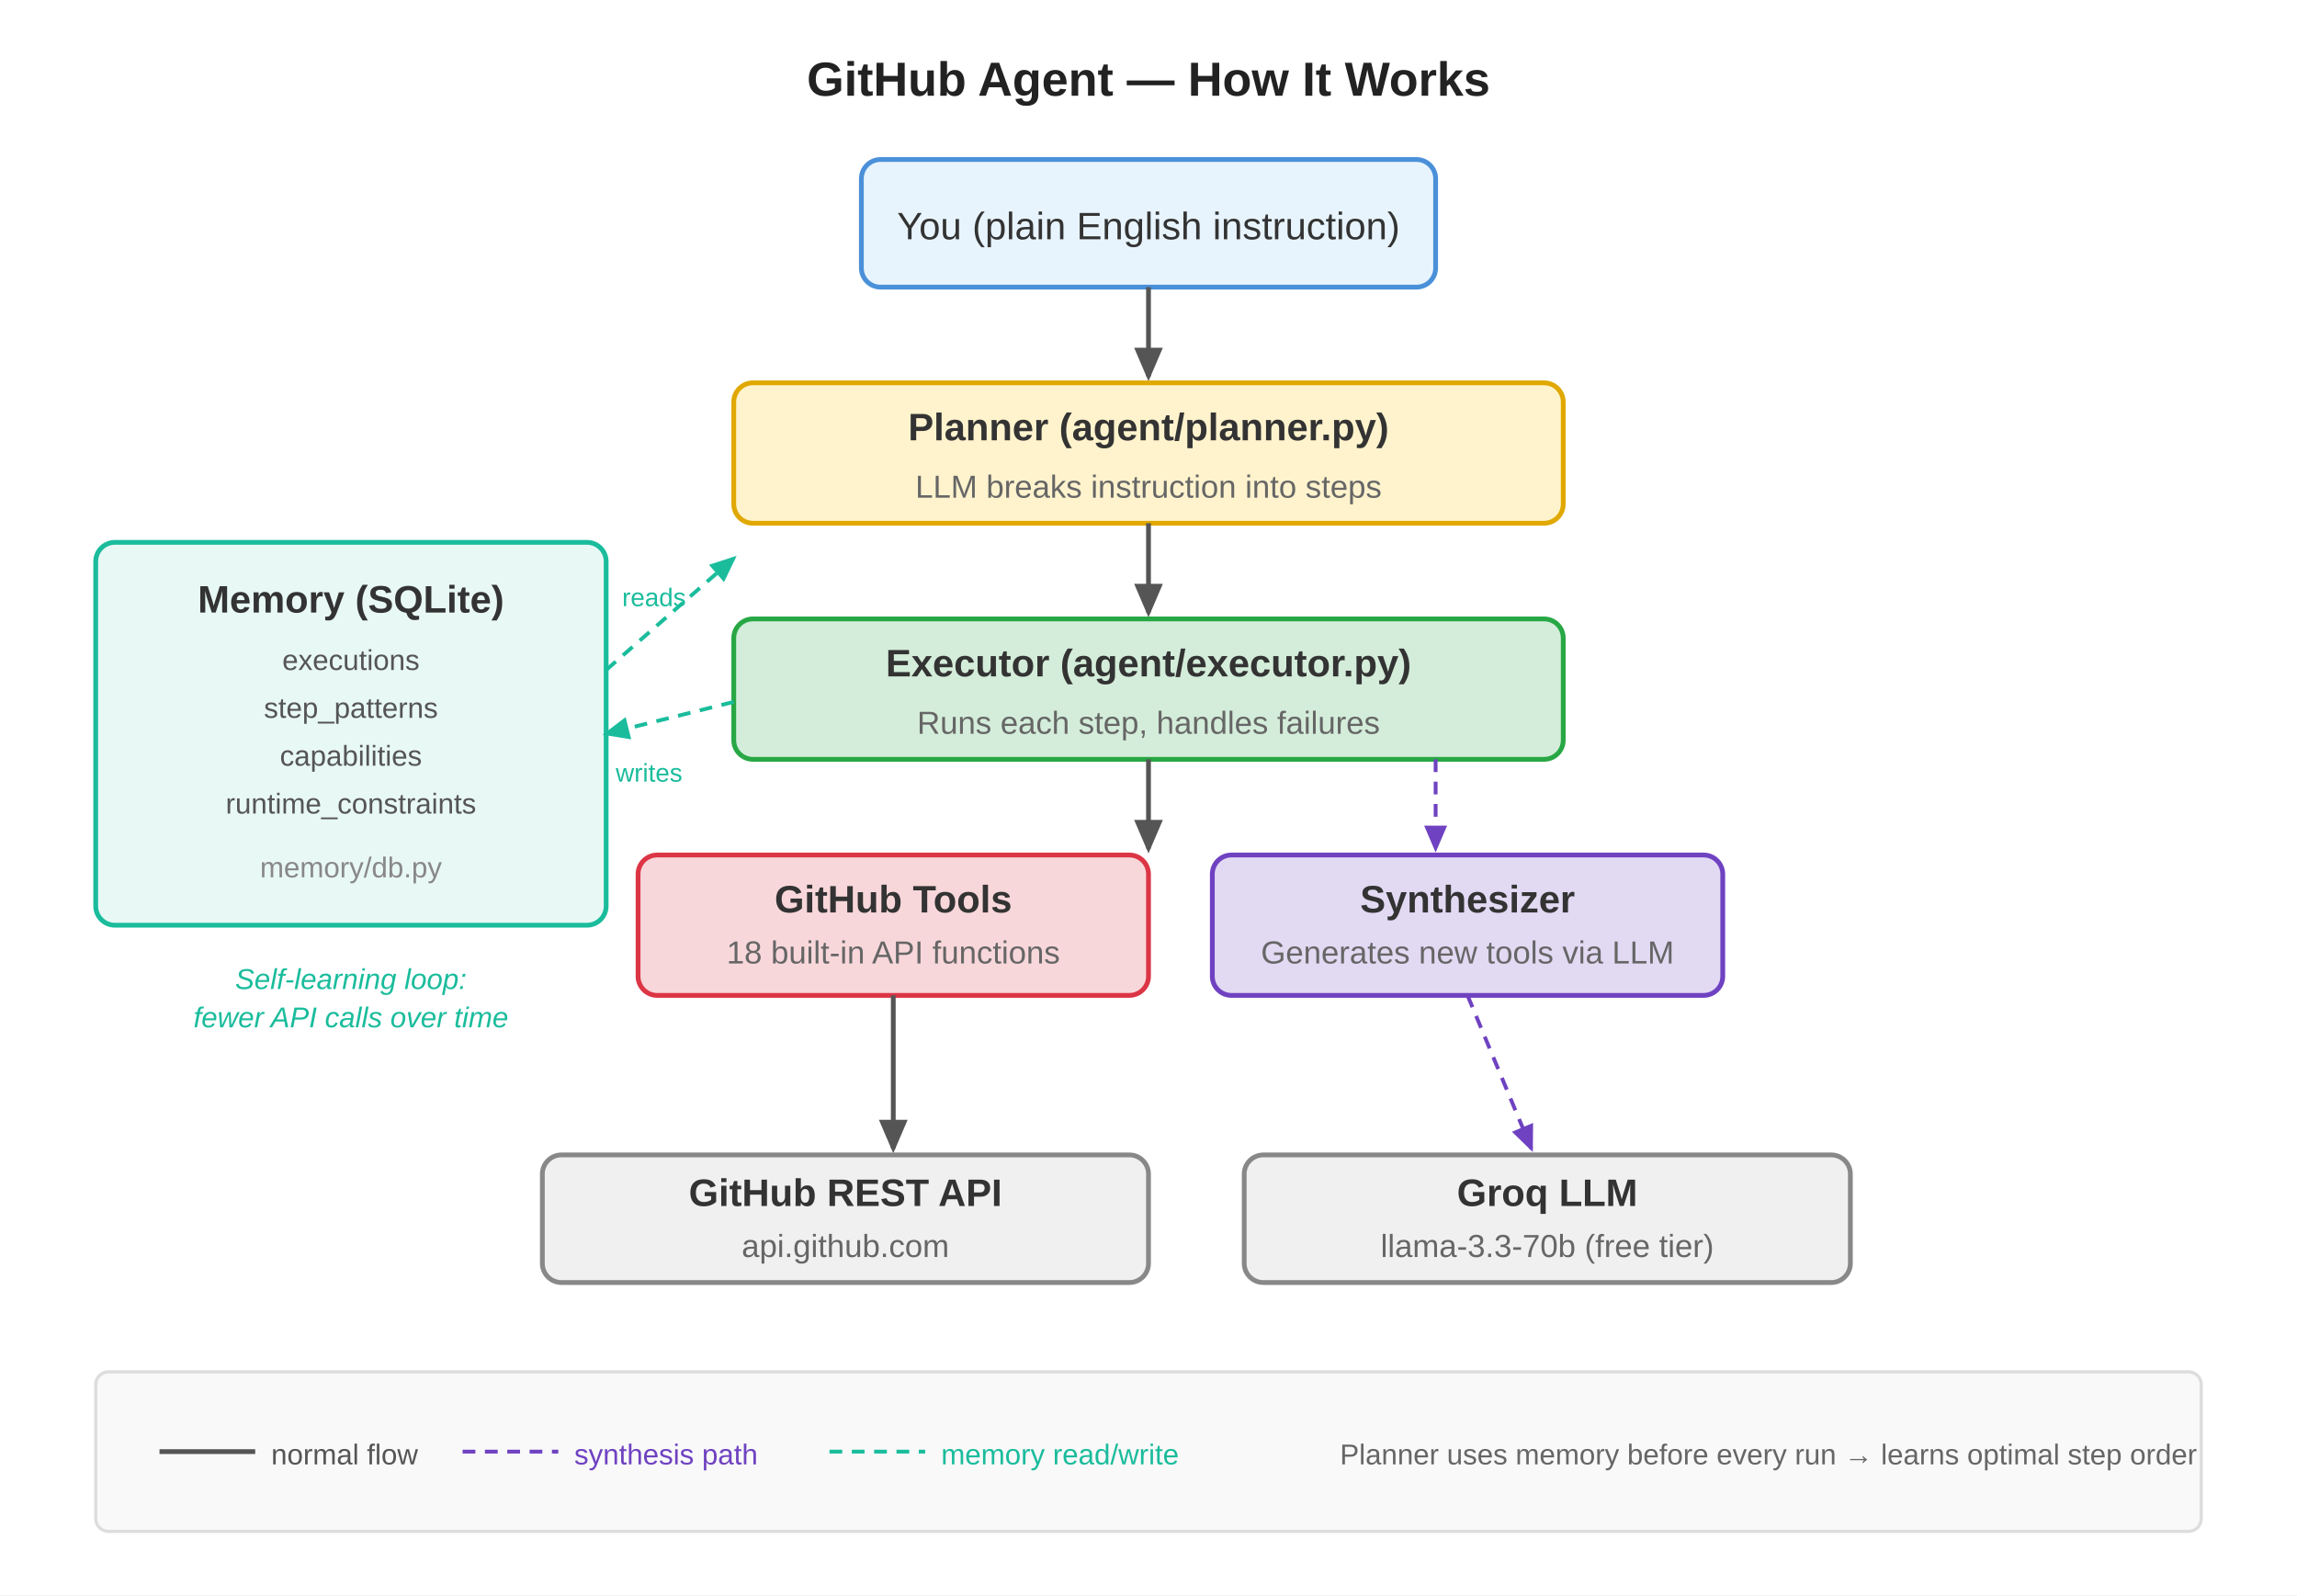
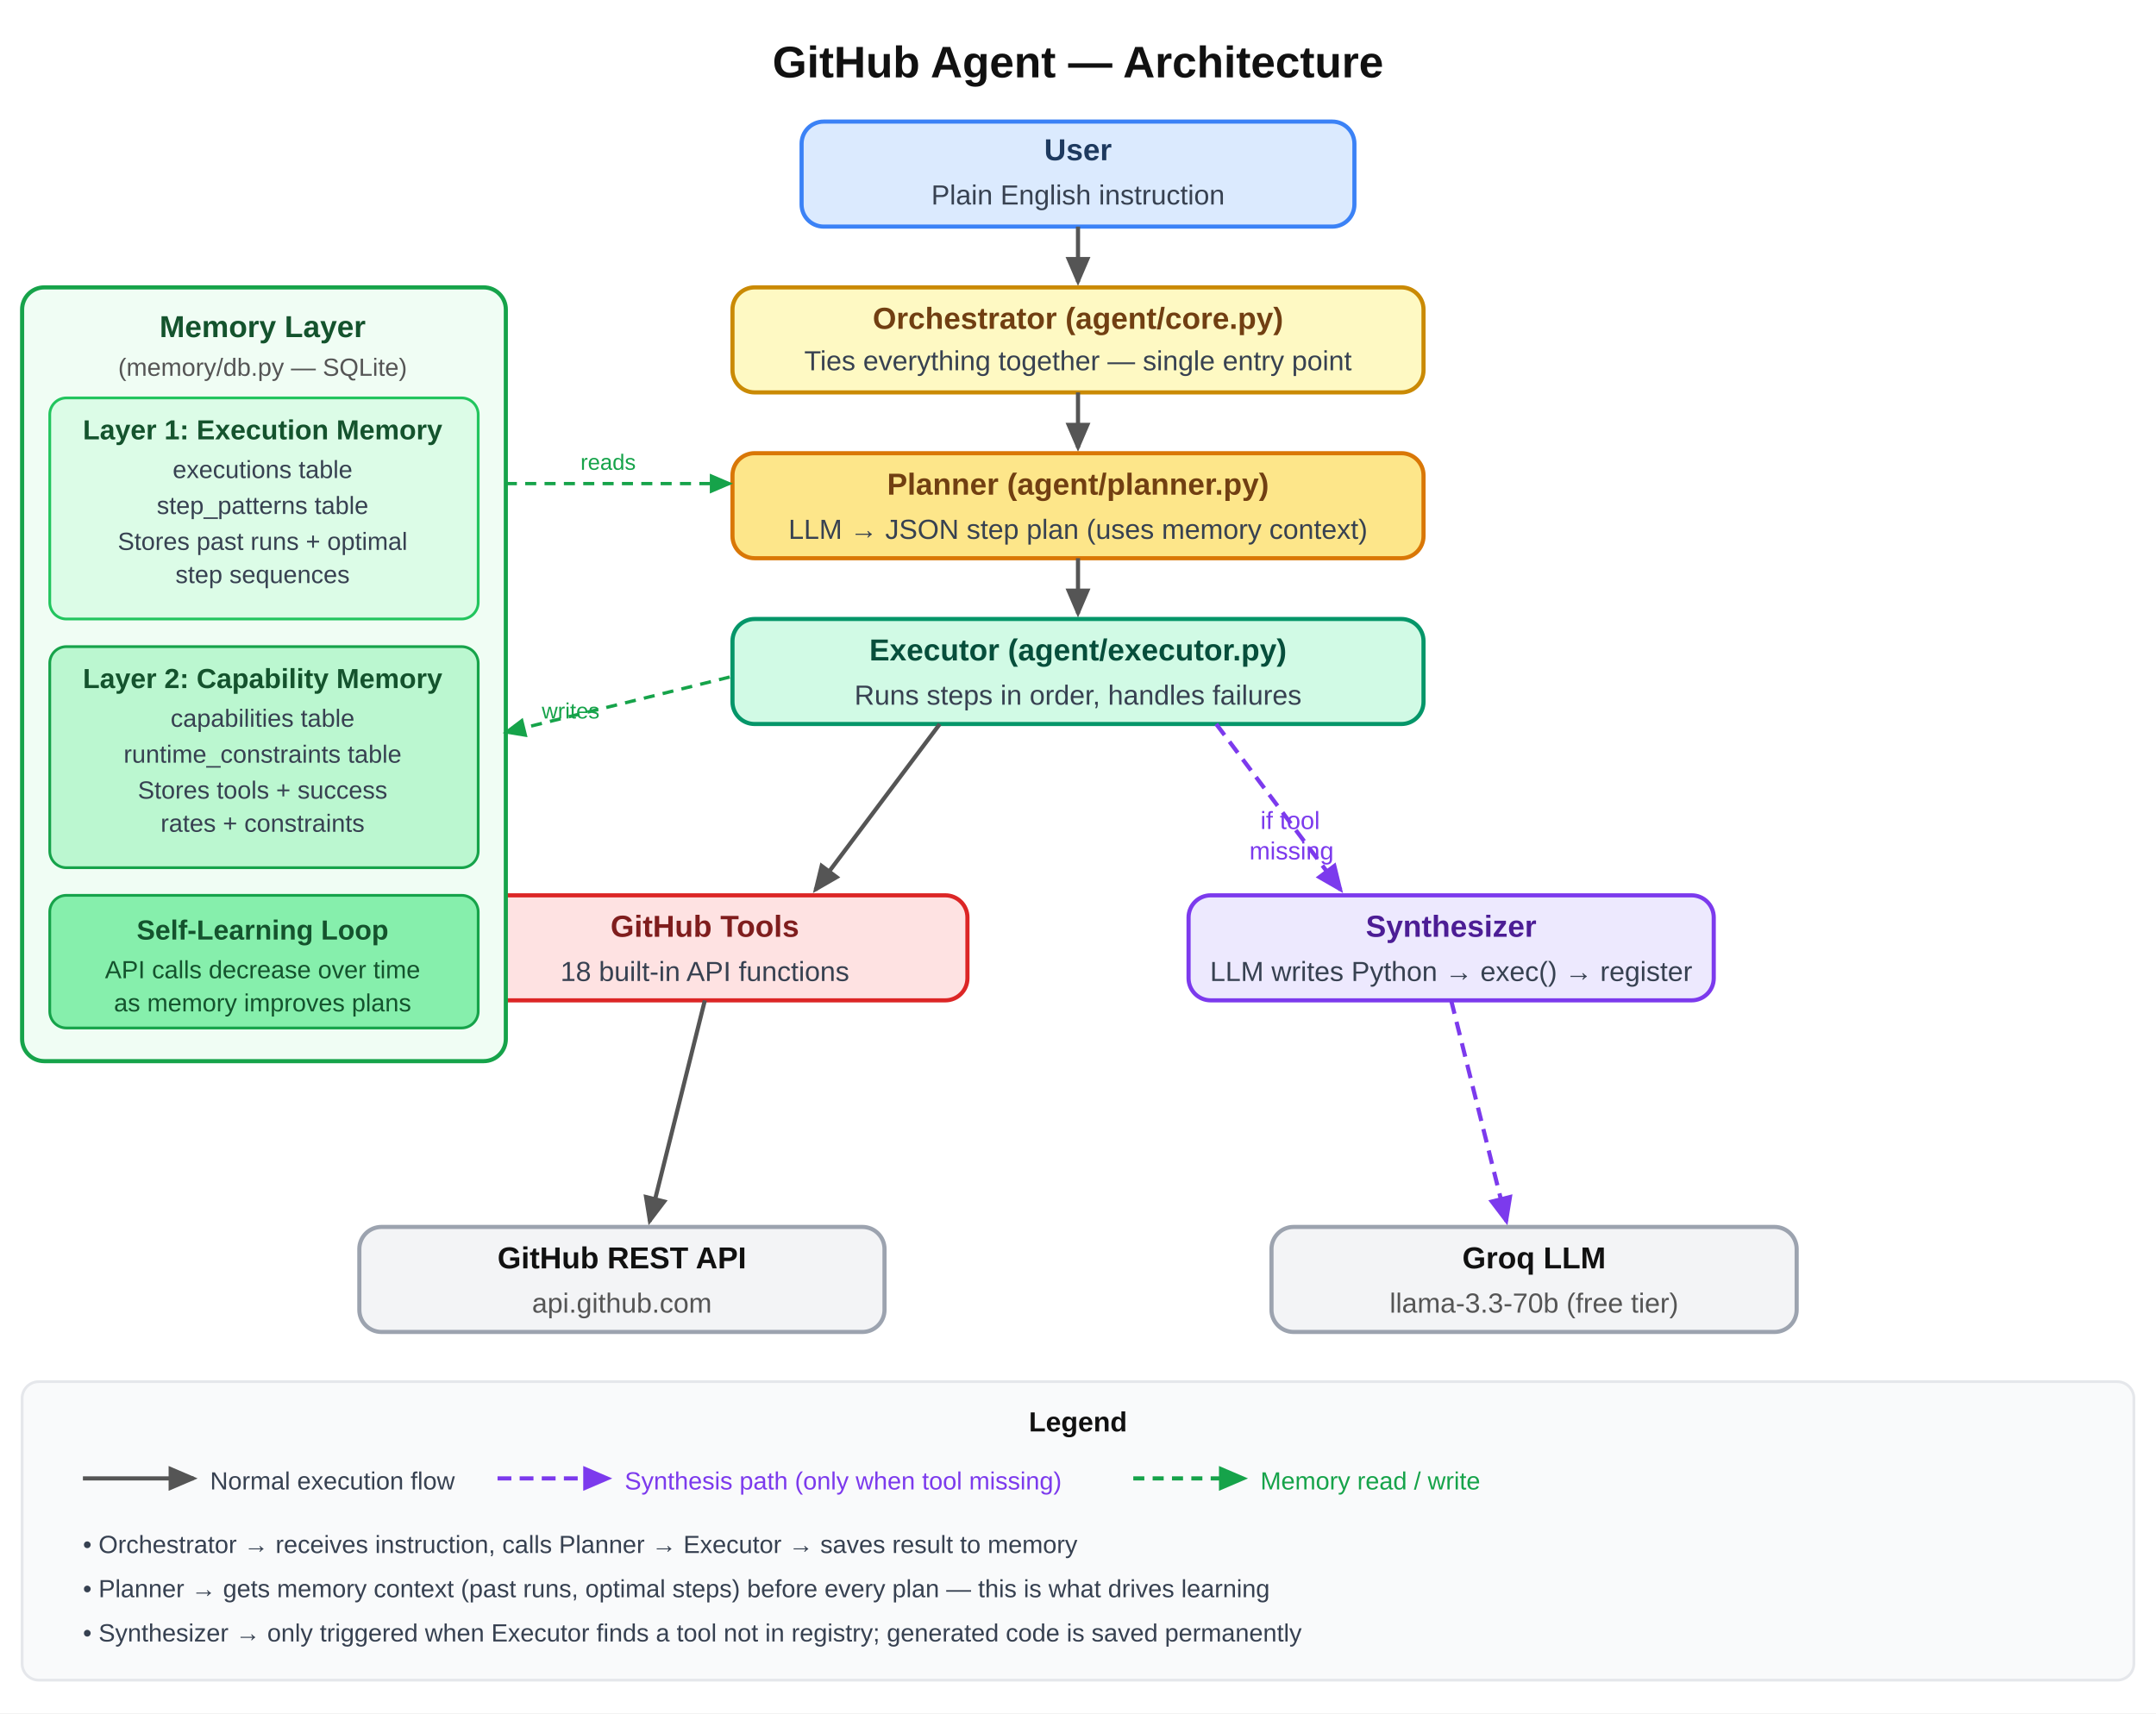
- <svg xmlns="http://www.w3.org/2000/svg" viewBox="0 0 720 500" font-family="Arial, sans-serif">
-   <rect width="720" height="500" fill="#ffffff" />
-   <text x="360" y="30" text-anchor="middle" font-size="15" font-weight="bold" fill="#222">GitHub Agent — How It Works</text>
-   <rect x="270" y="50" width="180" height="40" rx="6" fill="#e8f4fd" stroke="#4a90d9" stroke-width="1.5" />
-   <text x="360" y="75" text-anchor="middle" font-size="12" fill="#333">You (plain English instruction)</text>
-   <line x1="360" y1="90" x2="360" y2="118" stroke="#555" stroke-width="1.5" marker-end="url(#arr)" />
-   <rect x="230" y="120" width="260" height="44" rx="6" fill="#fff3cd" stroke="#e0a800" stroke-width="1.5" />
-   <text x="360" y="138" text-anchor="middle" font-size="12" font-weight="bold" fill="#333">Planner  (agent/planner.py)</text>
-   <text x="360" y="156" text-anchor="middle" font-size="10" fill="#666">LLM breaks instruction into steps</text>
-   <line x1="360" y1="164" x2="360" y2="192" stroke="#555" stroke-width="1.5" marker-end="url(#arr)" />
-   <rect x="230" y="194" width="260" height="44" rx="6" fill="#d4edda" stroke="#28a745" stroke-width="1.5" />
-   <text x="360" y="212" text-anchor="middle" font-size="12" font-weight="bold" fill="#333">Executor  (agent/executor.py)</text>
-   <text x="360" y="230" text-anchor="middle" font-size="10" fill="#666">Runs each step, handles failures</text>
-   <line x1="360" y1="238" x2="360" y2="266" stroke="#555" stroke-width="1.5" marker-end="url(#arr)" />
-   <rect x="200" y="268" width="160" height="44" rx="6" fill="#f8d7da" stroke="#dc3545" stroke-width="1.5" />
-   <text x="280" y="286" text-anchor="middle" font-size="12" font-weight="bold" fill="#333">GitHub Tools</text>
-   <text x="280" y="302" text-anchor="middle" font-size="10" fill="#666">18 built-in API functions</text>
-   <rect x="380" y="268" width="160" height="44" rx="6" fill="#e2d9f3" stroke="#6f42c1" stroke-width="1.5" />
-   <text x="460" y="286" text-anchor="middle" font-size="12" font-weight="bold" fill="#333">Synthesizer</text>
-   <text x="460" y="302" text-anchor="middle" font-size="10" fill="#666">Generates new tools via LLM</text>
-   <line x1="450" y1="238" x2="450" y2="266" stroke="#6f42c1" stroke-width="1.2" stroke-dasharray="4,3" marker-end="url(#arr-p)" />
-   <line x1="280" y1="312" x2="280" y2="360" stroke="#555" stroke-width="1.5" marker-end="url(#arr)" />
-   <rect x="170" y="362" width="190" height="40" rx="6" fill="#f0f0f0" stroke="#888" stroke-width="1.5" />
-   <text x="265" y="378" text-anchor="middle" font-size="12" font-weight="bold" fill="#333">GitHub REST API</text>
-   <text x="265" y="394" text-anchor="middle" font-size="10" fill="#666">api.github.com</text>
-   <rect x="390" y="362" width="190" height="40" rx="6" fill="#f0f0f0" stroke="#888" stroke-width="1.5" />
-   <text x="485" y="378" text-anchor="middle" font-size="12" font-weight="bold" fill="#333">Groq LLM</text>
-   <text x="485" y="394" text-anchor="middle" font-size="10" fill="#666">llama-3.3-70b (free tier)</text>
-   <line x1="460" y1="312" x2="480" y2="360" stroke="#6f42c1" stroke-width="1.2" stroke-dasharray="4,3" marker-end="url(#arr-p)" />
-   <rect x="30" y="170" width="160" height="120" rx="6" fill="#e8f8f5" stroke="#1abc9c" stroke-width="1.5" />
-   <text x="110" y="192" text-anchor="middle" font-size="12" font-weight="bold" fill="#333">Memory (SQLite)</text>
-   <text x="110" y="210" text-anchor="middle" font-size="9" fill="#555">executions</text>
-   <text x="110" y="225" text-anchor="middle" font-size="9" fill="#555">step_patterns</text>
-   <text x="110" y="240" text-anchor="middle" font-size="9" fill="#555">capabilities</text>
-   <text x="110" y="255" text-anchor="middle" font-size="9" fill="#555">runtime_constraints</text>
-   <text x="110" y="275" text-anchor="middle" font-size="9" fill="#888">memory/db.py</text>
-   <line x1="190" y1="210" x2="230" y2="175" stroke="#1abc9c" stroke-width="1.2" stroke-dasharray="4,3" marker-end="url(#arr-g)" />
-   <text x="195" y="190" font-size="8" fill="#1abc9c">reads</text>
-   <line x1="230" y1="220" x2="190" y2="230" stroke="#1abc9c" stroke-width="1.2" stroke-dasharray="4,3" marker-end="url(#arr-g)" />
-   <text x="193" y="245" font-size="8" fill="#1abc9c">writes</text>
-   <text x="110" y="310" text-anchor="middle" font-size="9" fill="#1abc9c" font-style="italic">Self-learning loop:</text>
-   <text x="110" y="322" text-anchor="middle" font-size="9" fill="#1abc9c" font-style="italic">fewer API calls over time</text>
-   <rect x="30" y="430" width="660" height="50" rx="4" fill="#f9f9f9" stroke="#ddd" stroke-width="1" />
-   <line x1="50" y1="455" x2="80" y2="455" stroke="#555" stroke-width="1.5" />
-   <text x="85" y="459" font-size="9" fill="#555">normal flow</text>
-   <line x1="145" y1="455" x2="175" y2="455" stroke="#6f42c1" stroke-width="1.2" stroke-dasharray="4,3" />
-   <text x="180" y="459" font-size="9" fill="#6f42c1">synthesis path</text>
-   <line x1="260" y1="455" x2="290" y2="455" stroke="#1abc9c" stroke-width="1.2" stroke-dasharray="4,3" />
-   <text x="295" y="459" font-size="9" fill="#1abc9c">memory read/write</text>
-   <text x="420" y="459" font-size="9" fill="#666">Planner uses memory before every run → learns optimal step order</text>
+ <svg xmlns="http://www.w3.org/2000/svg" viewBox="0 0 780 620" font-family="Arial, sans-serif">
+   <rect width="780" height="620" fill="#ffffff" />
+   <text x="390" y="28" text-anchor="middle" font-size="16" font-weight="bold" fill="#111">GitHub Agent — Architecture</text>
+   <rect x="290" y="44" width="200" height="38" rx="8" fill="#dbeafe" stroke="#3b82f6" stroke-width="1.5" />
+   <text x="390" y="58" text-anchor="middle" font-size="11" font-weight="bold" fill="#1e3a5f">User</text>
+   <text x="390" y="74" text-anchor="middle" font-size="10" fill="#374151">Plain English instruction</text>
+   <line x1="390" y1="82" x2="390" y2="102" stroke="#555" stroke-width="1.5" marker-end="url(#a)" />
+   <rect x="265" y="104" width="250" height="38" rx="8" fill="#fef9c3" stroke="#ca8a04" stroke-width="1.5" />
+   <text x="390" y="119" text-anchor="middle" font-size="11" font-weight="bold" fill="#713f12">Orchestrator  (agent/core.py)</text>
+   <text x="390" y="134" text-anchor="middle" font-size="10" fill="#374151">Ties everything together — single entry point</text>
+   <line x1="390" y1="142" x2="390" y2="162" stroke="#555" stroke-width="1.5" marker-end="url(#a)" />
+   <rect x="265" y="164" width="250" height="38" rx="8" fill="#fde68a" stroke="#d97706" stroke-width="1.5" />
+   <text x="390" y="179" text-anchor="middle" font-size="11" font-weight="bold" fill="#713f12">Planner  (agent/planner.py)</text>
+   <text x="390" y="195" text-anchor="middle" font-size="10" fill="#374151">LLM → JSON step plan (uses memory context)</text>
+   <line x1="390" y1="202" x2="390" y2="222" stroke="#555" stroke-width="1.5" marker-end="url(#a)" />
+   <rect x="265" y="224" width="250" height="38" rx="8" fill="#d1fae5" stroke="#059669" stroke-width="1.5" />
+   <text x="390" y="239" text-anchor="middle" font-size="11" font-weight="bold" fill="#064e3b">Executor  (agent/executor.py)</text>
+   <text x="390" y="255" text-anchor="middle" font-size="10" fill="#374151">Runs steps in order, handles failures</text>
+   <line x1="340" y1="262" x2="295" y2="322" stroke="#555" stroke-width="1.5" marker-end="url(#a)" />
+   <line x1="440" y1="262" x2="485" y2="322" stroke="#7c3aed" stroke-width="1.5" stroke-dasharray="5,3" marker-end="url(#ap)" />
+   <text x="456" y="300" font-size="9" fill="#7c3aed">if tool</text>
+   <text x="452" y="311" font-size="9" fill="#7c3aed">missing</text>
+   <rect x="160" y="324" width="190" height="38" rx="8" fill="#fee2e2" stroke="#dc2626" stroke-width="1.5" />
+   <text x="255" y="339" text-anchor="middle" font-size="11" font-weight="bold" fill="#7f1d1d">GitHub Tools</text>
+   <text x="255" y="355" text-anchor="middle" font-size="10" fill="#374151">18 built-in API functions</text>
+   <rect x="430" y="324" width="190" height="38" rx="8" fill="#ede9fe" stroke="#7c3aed" stroke-width="1.5" />
+   <text x="525" y="339" text-anchor="middle" font-size="11" font-weight="bold" fill="#4c1d95">Synthesizer</text>
+   <text x="525" y="355" text-anchor="middle" font-size="10" fill="#374151">LLM writes Python → exec() → register</text>
+   <line x1="255" y1="362" x2="235" y2="442" stroke="#555" stroke-width="1.5" marker-end="url(#a)" />
+   <line x1="525" y1="362" x2="545" y2="442" stroke="#7c3aed" stroke-width="1.5" stroke-dasharray="5,3" marker-end="url(#ap)" />
+   <rect x="130" y="444" width="190" height="38" rx="8" fill="#f3f4f6" stroke="#9ca3af" stroke-width="1.5" />
+   <text x="225" y="459" text-anchor="middle" font-size="11" font-weight="bold" fill="#111">GitHub REST API</text>
+   <text x="225" y="475" text-anchor="middle" font-size="10" fill="#555">api.github.com</text>
+   <rect x="460" y="444" width="190" height="38" rx="8" fill="#f3f4f6" stroke="#9ca3af" stroke-width="1.5" />
+   <text x="555" y="459" text-anchor="middle" font-size="11" font-weight="bold" fill="#111">Groq LLM</text>
+   <text x="555" y="475" text-anchor="middle" font-size="10" fill="#555">llama-3.3-70b (free tier)</text>
+   <rect x="8" y="104" width="175" height="280" rx="8" fill="#f0fdf4" stroke="#16a34a" stroke-width="1.5" />
+   <text x="95" y="122" text-anchor="middle" font-size="11" font-weight="bold" fill="#14532d">Memory Layer</text>
+   <text x="95" y="136" text-anchor="middle" font-size="9" fill="#555">(memory/db.py — SQLite)</text>
+   <rect x="18" y="144" width="155" height="80" rx="6" fill="#dcfce7" stroke="#22c55e" stroke-width="1" />
+   <text x="95" y="159" text-anchor="middle" font-size="10" font-weight="bold" fill="#14532d">Layer 1: Execution Memory</text>
+   <text x="95" y="173" text-anchor="middle" font-size="9" fill="#374151">executions table</text>
+   <text x="95" y="186" text-anchor="middle" font-size="9" fill="#374151">step_patterns table</text>
+   <text x="95" y="199" text-anchor="middle" font-size="9" fill="#374151">Stores past runs + optimal</text>
+   <text x="95" y="211" text-anchor="middle" font-size="9" fill="#374151">step sequences</text>
+   <rect x="18" y="234" width="155" height="80" rx="6" fill="#bbf7d0" stroke="#16a34a" stroke-width="1" />
+   <text x="95" y="249" text-anchor="middle" font-size="10" font-weight="bold" fill="#14532d">Layer 2: Capability Memory</text>
+   <text x="95" y="263" text-anchor="middle" font-size="9" fill="#374151">capabilities table</text>
+   <text x="95" y="276" text-anchor="middle" font-size="9" fill="#374151">runtime_constraints table</text>
+   <text x="95" y="289" text-anchor="middle" font-size="9" fill="#374151">Stores tools + success</text>
+   <text x="95" y="301" text-anchor="middle" font-size="9" fill="#374151">rates + constraints</text>
+   <rect x="18" y="324" width="155" height="48" rx="6" fill="#86efac" stroke="#16a34a" stroke-width="1" />
+   <text x="95" y="340" text-anchor="middle" font-size="10" font-weight="bold" fill="#14532d">Self-Learning Loop</text>
+   <text x="95" y="354" text-anchor="middle" font-size="9" fill="#14532d">API calls decrease over time</text>
+   <text x="95" y="366" text-anchor="middle" font-size="9" fill="#14532d">as memory improves plans</text>
+   <line x1="183" y1="175" x2="264" y2="175" stroke="#16a34a" stroke-width="1.2" stroke-dasharray="4,3" marker-end="url(#ag)" />
+   <text x="210" y="170" font-size="8" fill="#16a34a">reads</text>
+   <line x1="264" y1="245" x2="183" y2="265" stroke="#16a34a" stroke-width="1.2" stroke-dasharray="4,3" marker-end="url(#ag)" />
+   <text x="196" y="260" font-size="8" fill="#16a34a">writes</text>
+   <rect x="8" y="500" width="764" height="108" rx="6" fill="#f9fafb" stroke="#e5e7eb" stroke-width="1" />
+   <text x="390" y="518" text-anchor="middle" font-size="10" font-weight="bold" fill="#111">Legend</text>
+   <line x1="30" y1="535" x2="70" y2="535" stroke="#555" stroke-width="1.5" marker-end="url(#a)" />
+   <text x="76" y="539" font-size="9" fill="#374151">Normal execution flow</text>
+   <line x1="180" y1="535" x2="220" y2="535" stroke="#7c3aed" stroke-width="1.5" stroke-dasharray="5,3" marker-end="url(#ap)" />
+   <text x="226" y="539" font-size="9" fill="#7c3aed">Synthesis path (only when tool missing)</text>
+   <line x1="410" y1="535" x2="450" y2="535" stroke="#16a34a" stroke-width="1.5" stroke-dasharray="4,3" marker-end="url(#ag)" />
+   <text x="456" y="539" font-size="9" fill="#16a34a">Memory read / write</text>
+   <text x="30" y="562" font-size="9" fill="#374151">• Orchestrator → receives instruction, calls Planner → Executor → saves result to memory</text>
+   <text x="30" y="578" font-size="9" fill="#374151">• Planner → gets memory context (past runs, optimal steps) before every plan — this is what drives learning</text>
+   <text x="30" y="594" font-size="9" fill="#374151">• Synthesizer → only triggered when Executor finds a tool not in registry; generated code is saved permanently</text>
  <defs>
-     <marker id="arr" markerWidth="8" markerHeight="8" refX="6" refY="3" orient="auto">
+     <marker id="a" markerWidth="8" markerHeight="8" refX="6" refY="3" orient="auto">
      <path d="M0,0 L7,3 L0,6 Z" fill="#555" />
    </marker>
-     <marker id="arr-p" markerWidth="8" markerHeight="8" refX="6" refY="3" orient="auto">
-       <path d="M0,0 L7,3 L0,6 Z" fill="#6f42c1" />
+     <marker id="ap" markerWidth="8" markerHeight="8" refX="6" refY="3" orient="auto">
+       <path d="M0,0 L7,3 L0,6 Z" fill="#7c3aed" />
    </marker>
-     <marker id="arr-g" markerWidth="8" markerHeight="8" refX="6" refY="3" orient="auto">
-       <path d="M0,0 L7,3 L0,6 Z" fill="#1abc9c" />
+     <marker id="ag" markerWidth="8" markerHeight="8" refX="6" refY="3" orient="auto">
+       <path d="M0,0 L7,3 L0,6 Z" fill="#16a34a" />
    </marker>
  </defs>
</svg>
